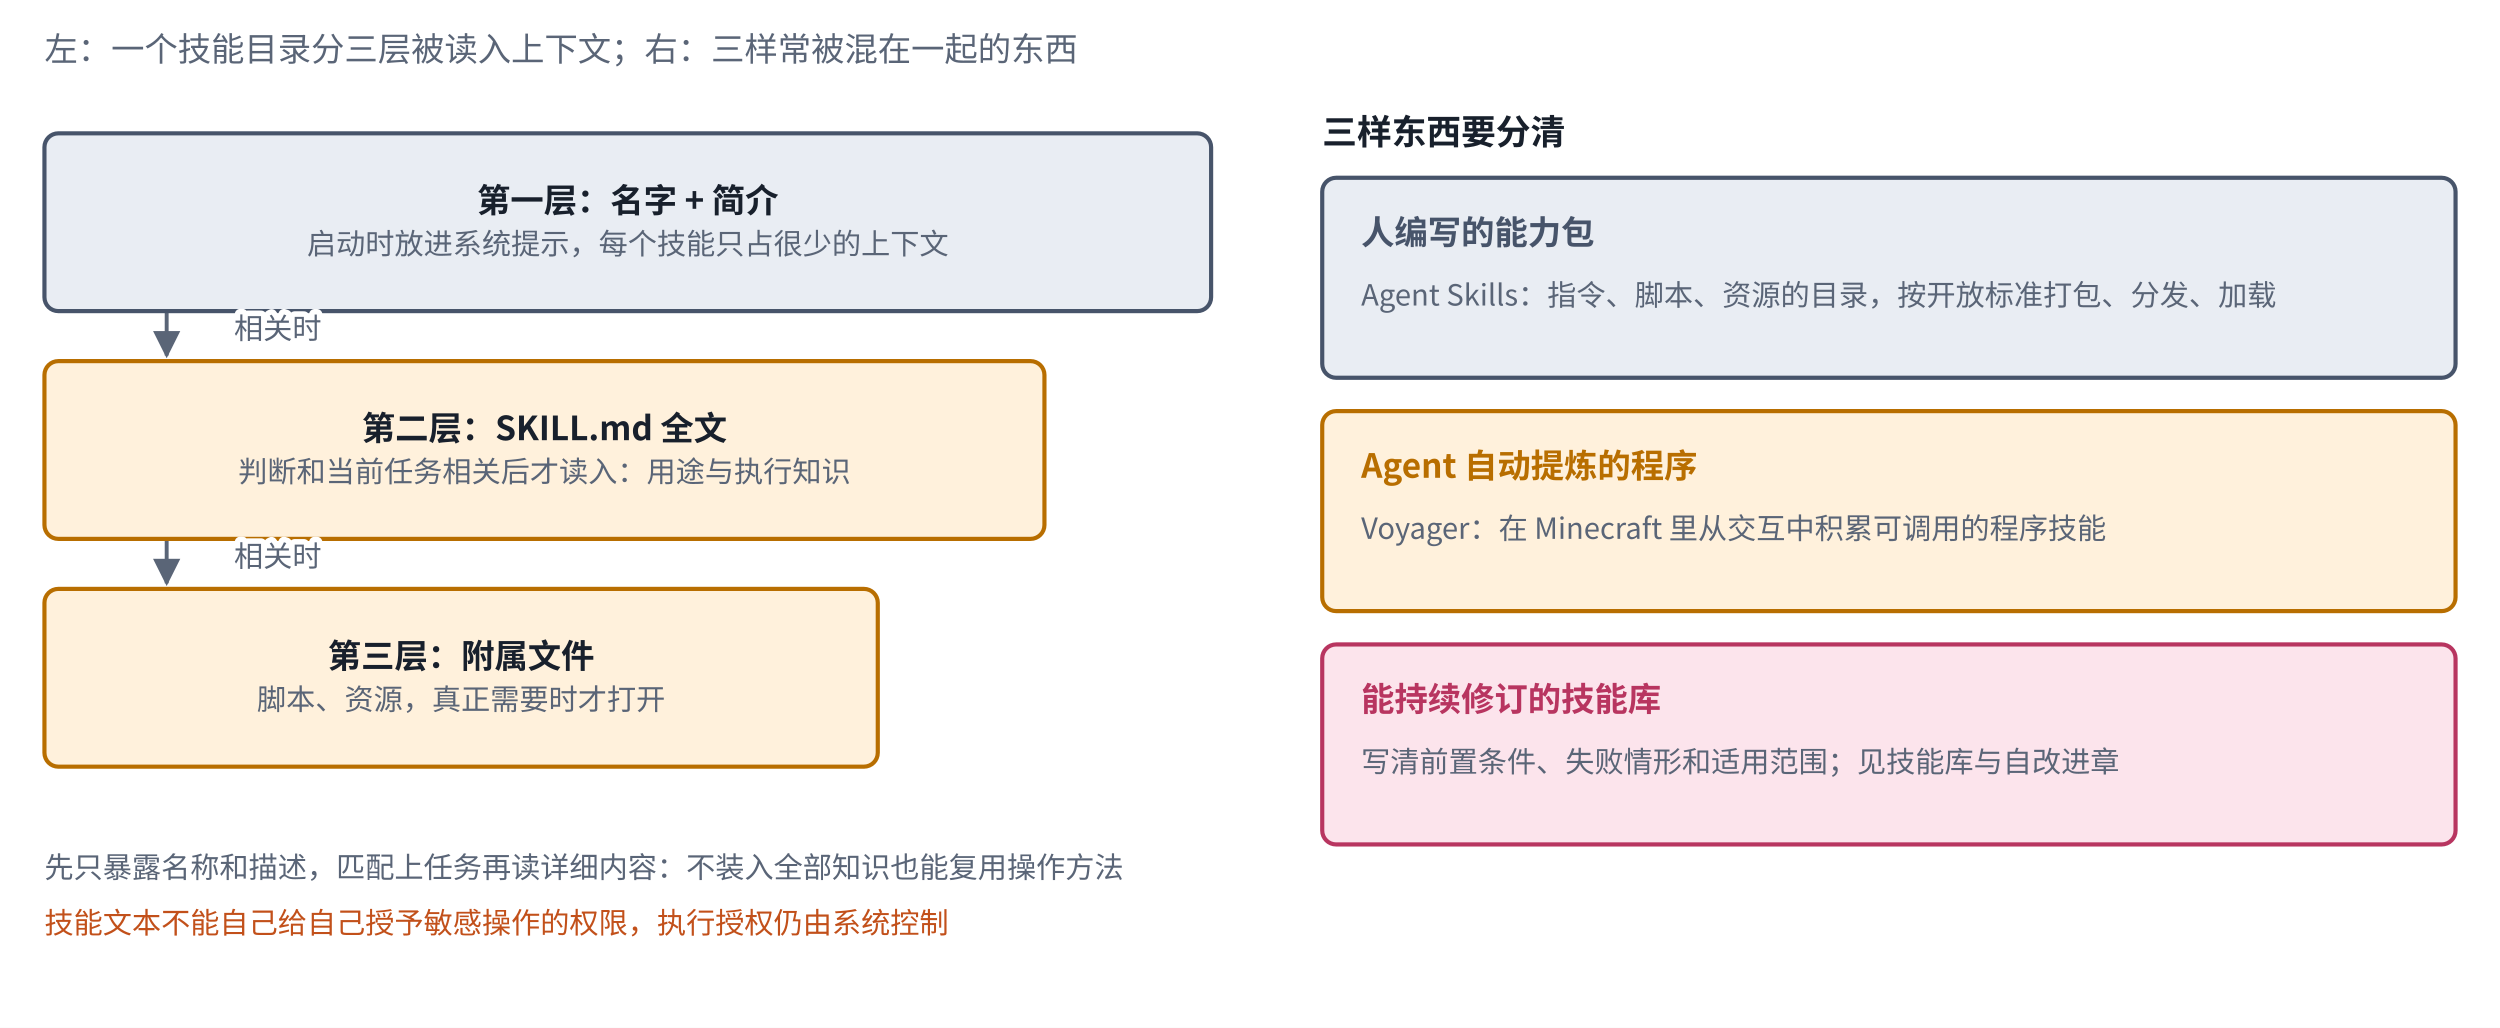
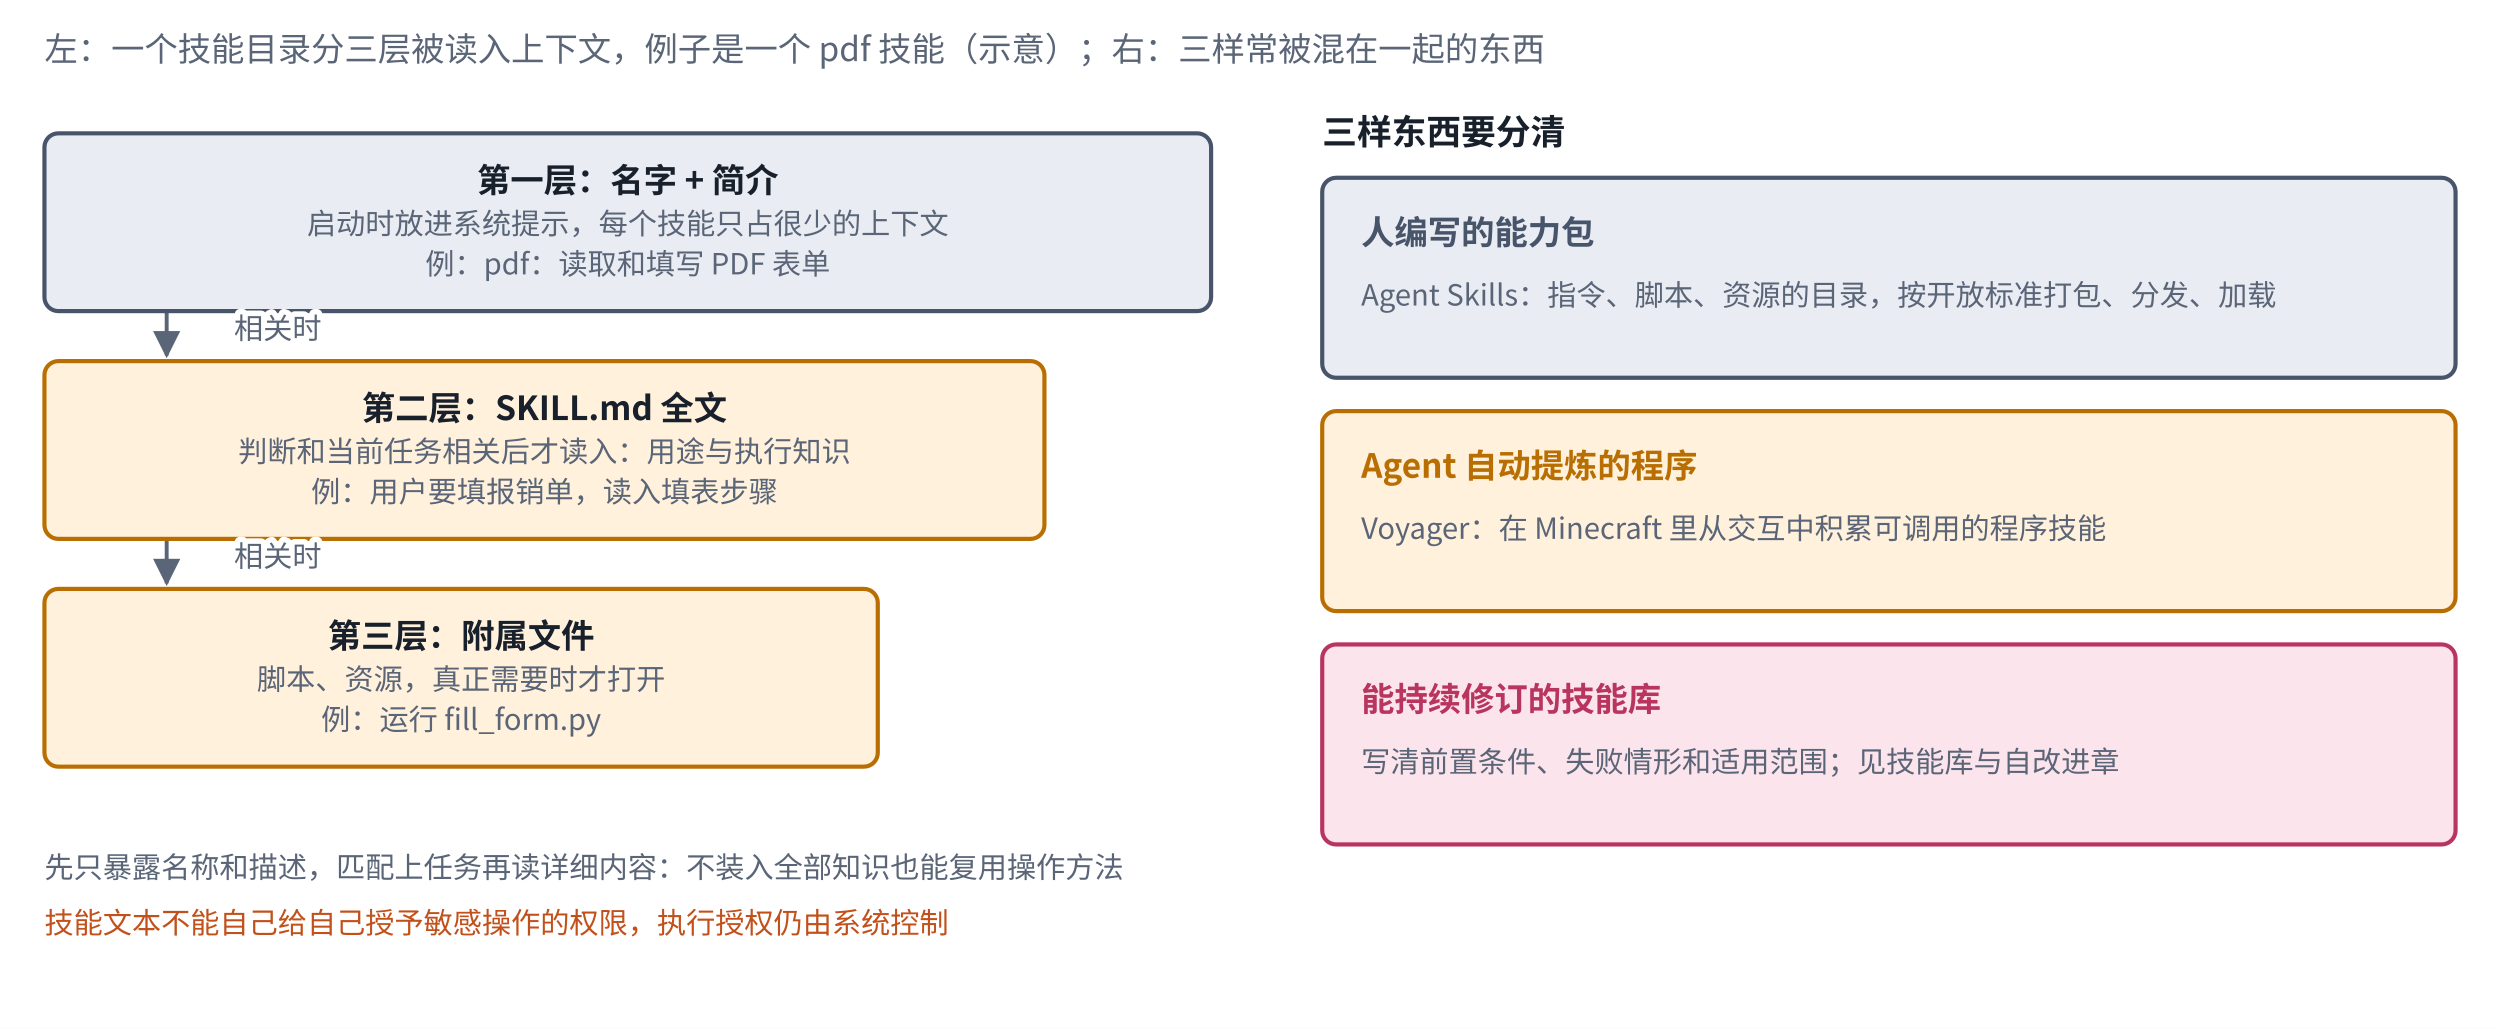
<svg xmlns="http://www.w3.org/2000/svg" viewBox="0 0 900 370" width="900" height="370" role="img" aria-label="Agent Skills 的渐进披露">
  <defs>
    <marker id="ah-skillsdisclosure" viewBox="0 0 10 10" refX="9" refY="5" markerWidth="7" markerHeight="7" orient="auto-start-reverse">
      <path d="M0,0 L10,5 L0,10 z" fill="#5A6577" />
    </marker>
  </defs>
  <rect x="0" y="0" width="900" height="370" fill="#ffffff" />
  <path d="M60,112 L60,128" fill="none" stroke="#5A6577" stroke-width="1.4" marker-end="url(#ah-skillsdisclosure)" />
  <path d="M60,194 L60,210" fill="none" stroke="#5A6577" stroke-width="1.4" marker-end="url(#ah-skillsdisclosure)" />
  <rect x="16" y="48" width="420" height="64" rx="5" fill="#E9EDF3" stroke="#47546A" stroke-width="1.5" />
  <rect x="16" y="130" width="360" height="64" rx="5" fill="#FFF1DC" stroke="#B86E00" stroke-width="1.5" />
  <rect x="16" y="212" width="300" height="64" rx="5" fill="#FFF1DC" stroke="#B86E00" stroke-width="1.5" />
  <rect x="476" y="64" width="408" height="72" rx="5" fill="#E9EDF3" stroke="#47546A" stroke-width="1.5" />
  <rect x="476" y="148" width="408" height="72" rx="5" fill="#FFF1DC" stroke="#B86E00" stroke-width="1.5" />
  <rect x="476" y="232" width="408" height="72" rx="5" fill="#FCE4EC" stroke="#B83560" stroke-width="1.5" />
-   <text x="16" y="22" text-anchor="start" font-size="12" font-weight="500" fill="#5A6577" font-family="PingFang SC, Noto Sans CJK SC, Microsoft YaHei, sans-serif">左：一个技能目录分三层被读入上下文；右：三样常被混在一起的东西</text>
-   <text x="226" y="76.475" text-anchor="middle" font-size="12" font-weight="600" fill="#18202C" font-family="PingFang SC, Noto Sans CJK SC, Microsoft YaHei, sans-serif">第一层：名字 + 简介</text>
-   <text x="226" y="91.535" text-anchor="middle" font-size="10.5" font-weight="400" fill="#5A6577" font-family="PingFang SC, Noto Sans CJK SC, Microsoft YaHei, sans-serif">启动时放进系统提示，每个技能只占很少的上下文</text>
-   <text x="196" y="158.475" text-anchor="middle" font-size="12" font-weight="600" fill="#18202C" font-family="PingFang SC, Noto Sans CJK SC, Microsoft YaHei, sans-serif">第二层：SKILL.md 全文</text>
-   <text x="196" y="173.535" text-anchor="middle" font-size="10.5" font-weight="400" fill="#5A6577" font-family="PingFang SC, Noto Sans CJK SC, Microsoft YaHei, sans-serif">判断和当前任务相关后才读入：用途与执行知识</text>
+   <text x="16" y="22" text-anchor="start" font-size="12" font-weight="500" fill="#5A6577" font-family="PingFang SC, Noto Sans CJK SC, Microsoft YaHei, sans-serif">左：一个技能目录分三层被读入上下文，例子是一个 pdf 技能（示意）；右：三样常被混在一起的东西</text>
+   <text x="226" y="69.23" text-anchor="middle" font-size="12" font-weight="600" fill="#18202C" font-family="PingFang SC, Noto Sans CJK SC, Microsoft YaHei, sans-serif">第一层：名字 + 简介</text>
+   <text x="226" y="84.29" text-anchor="middle" font-size="10.5" font-weight="400" fill="#5A6577" font-family="PingFang SC, Noto Sans CJK SC, Microsoft YaHei, sans-serif">启动时放进系统提示，每个技能只占很少的上下文</text>
+   <text x="226" y="98.78" text-anchor="middle" font-size="10.5" font-weight="400" fill="#5A6577" font-family="PingFang SC, Noto Sans CJK SC, Microsoft YaHei, sans-serif">例：pdf：读取和填写 PDF 表单</text>
+   <text x="196" y="151.23" text-anchor="middle" font-size="12" font-weight="600" fill="#18202C" font-family="PingFang SC, Noto Sans CJK SC, Microsoft YaHei, sans-serif">第二层：SKILL.md 全文</text>
+   <text x="196" y="166.29" text-anchor="middle" font-size="10.5" font-weight="400" fill="#5A6577" font-family="PingFang SC, Noto Sans CJK SC, Microsoft YaHei, sans-serif">判断和当前任务相关后才读入：用途与执行知识</text>
+   <text x="196" y="180.78" text-anchor="middle" font-size="10.5" font-weight="400" fill="#5A6577" font-family="PingFang SC, Noto Sans CJK SC, Microsoft YaHei, sans-serif">例：用户要填报销单，读入填表步骤</text>
  <text x="100" y="122" text-anchor="middle" font-size="10.5" font-weight="400" fill="#5A6577" font-family="PingFang SC, Noto Sans CJK SC, Microsoft YaHei, sans-serif" style="paint-order:stroke;stroke-width:4px;stroke-linejoin:round" stroke="#ffffff">相关时</text>
-   <text x="166" y="240.475" text-anchor="middle" font-size="12" font-weight="600" fill="#18202C" font-family="PingFang SC, Noto Sans CJK SC, Microsoft YaHei, sans-serif">第三层：附属文件</text>
-   <text x="166" y="255.535" text-anchor="middle" font-size="10.5" font-weight="400" fill="#5A6577" font-family="PingFang SC, Noto Sans CJK SC, Microsoft YaHei, sans-serif">脚本、资源，真正需要时才打开</text>
+   <text x="166" y="233.23" text-anchor="middle" font-size="12" font-weight="600" fill="#18202C" font-family="PingFang SC, Noto Sans CJK SC, Microsoft YaHei, sans-serif">第三层：附属文件</text>
+   <text x="166" y="248.29" text-anchor="middle" font-size="10.5" font-weight="400" fill="#5A6577" font-family="PingFang SC, Noto Sans CJK SC, Microsoft YaHei, sans-serif">脚本、资源，真正需要时才打开</text>
+   <text x="166" y="262.78" text-anchor="middle" font-size="10.5" font-weight="400" fill="#5A6577" font-family="PingFang SC, Noto Sans CJK SC, Microsoft YaHei, sans-serif">例：运行 fill_form.py</text>
  <text x="100" y="204" text-anchor="middle" font-size="10.5" font-weight="400" fill="#5A6577" font-family="PingFang SC, Noto Sans CJK SC, Microsoft YaHei, sans-serif" style="paint-order:stroke;stroke-width:4px;stroke-linejoin:round" stroke="#ffffff">相关时</text>
  <text x="16" y="316" text-anchor="start" font-size="10.5" font-weight="400" fill="#5A6577" font-family="PingFang SC, Noto Sans CJK SC, Microsoft YaHei, sans-serif">先只暴露名称和描述，匹配上任务再读详细内容：不装入全部知识也能复用操作方法</text>
  <text x="16" y="336" text-anchor="start" font-size="10.5" font-weight="500" fill="#C2501A" font-family="PingFang SC, Noto Sans CJK SC, Microsoft YaHei, sans-serif">技能文本不能自己给自己授予敏感操作的权限，执行授权仍由系统控制</text>
  <text x="476" y="52" text-anchor="start" font-size="12.5" font-weight="700" fill="#18202C" font-family="PingFang SC, Noto Sans CJK SC, Microsoft YaHei, sans-serif">三样东西要分清</text>
  <text x="490" y="88" text-anchor="start" font-size="12" font-weight="700" fill="#47546A" font-family="PingFang SC, Noto Sans CJK SC, Microsoft YaHei, sans-serif">人编写的能力包</text>
  <text x="490" y="110" text-anchor="start" font-size="10.5" font-weight="400" fill="#5A6577" font-family="PingFang SC, Noto Sans CJK SC, Microsoft YaHei, sans-serif">Agent Skills：指令、脚本、资源的目录，按开放标准打包、分发、加载</text>
  <text x="490" y="172" text-anchor="start" font-size="12" font-weight="700" fill="#B86E00" font-family="PingFang SC, Noto Sans CJK SC, Microsoft YaHei, sans-serif">Agent 自动提炼的程序</text>
  <text x="490" y="194" text-anchor="start" font-size="10.5" font-weight="400" fill="#5A6577" font-family="PingFang SC, Noto Sans CJK SC, Microsoft YaHei, sans-serif">Voyager：在 Minecraft 里从交互中积累可调用的程序技能</text>
  <text x="490" y="256" text-anchor="start" font-size="12" font-weight="700" fill="#B83560" font-family="PingFang SC, Noto Sans CJK SC, Microsoft YaHei, sans-serif">能持续修订的技能库</text>
  <text x="490" y="278" text-anchor="start" font-size="10.5" font-weight="400" fill="#5A6577" font-family="PingFang SC, Noto Sans CJK SC, Microsoft YaHei, sans-serif">写清前置条件、失败情形和适用范围；见技能库与自改进章</text>
</svg>
